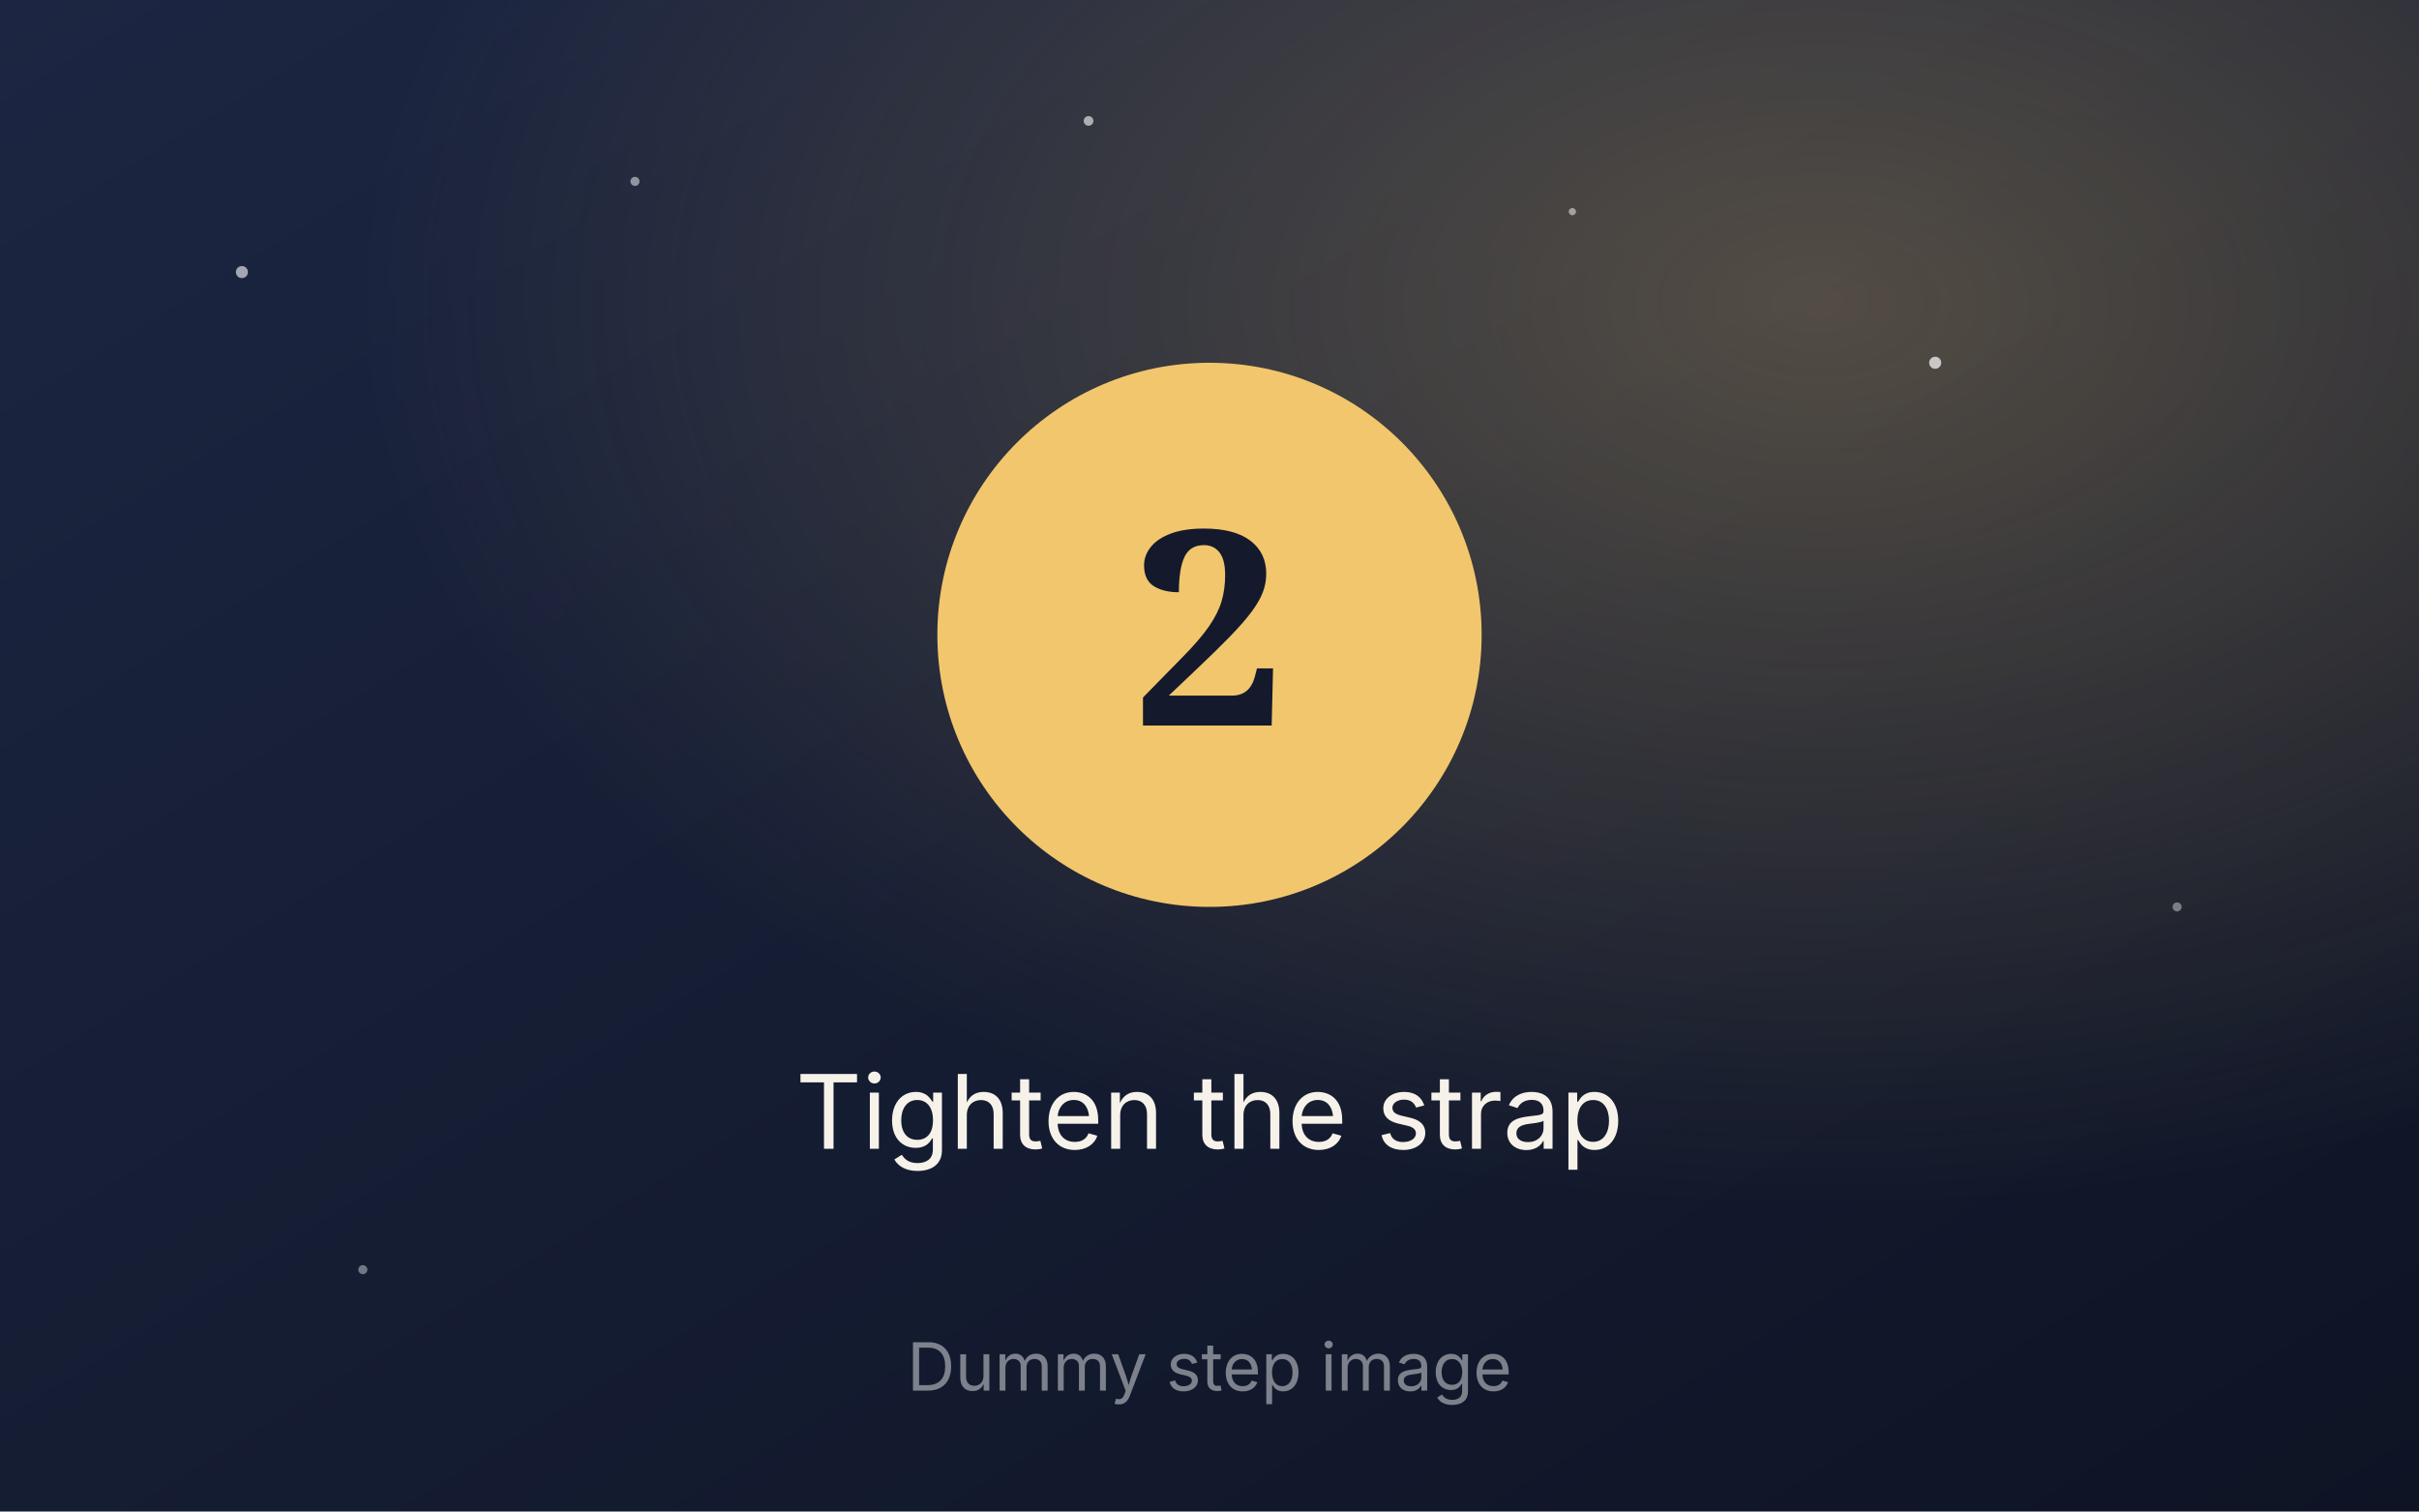
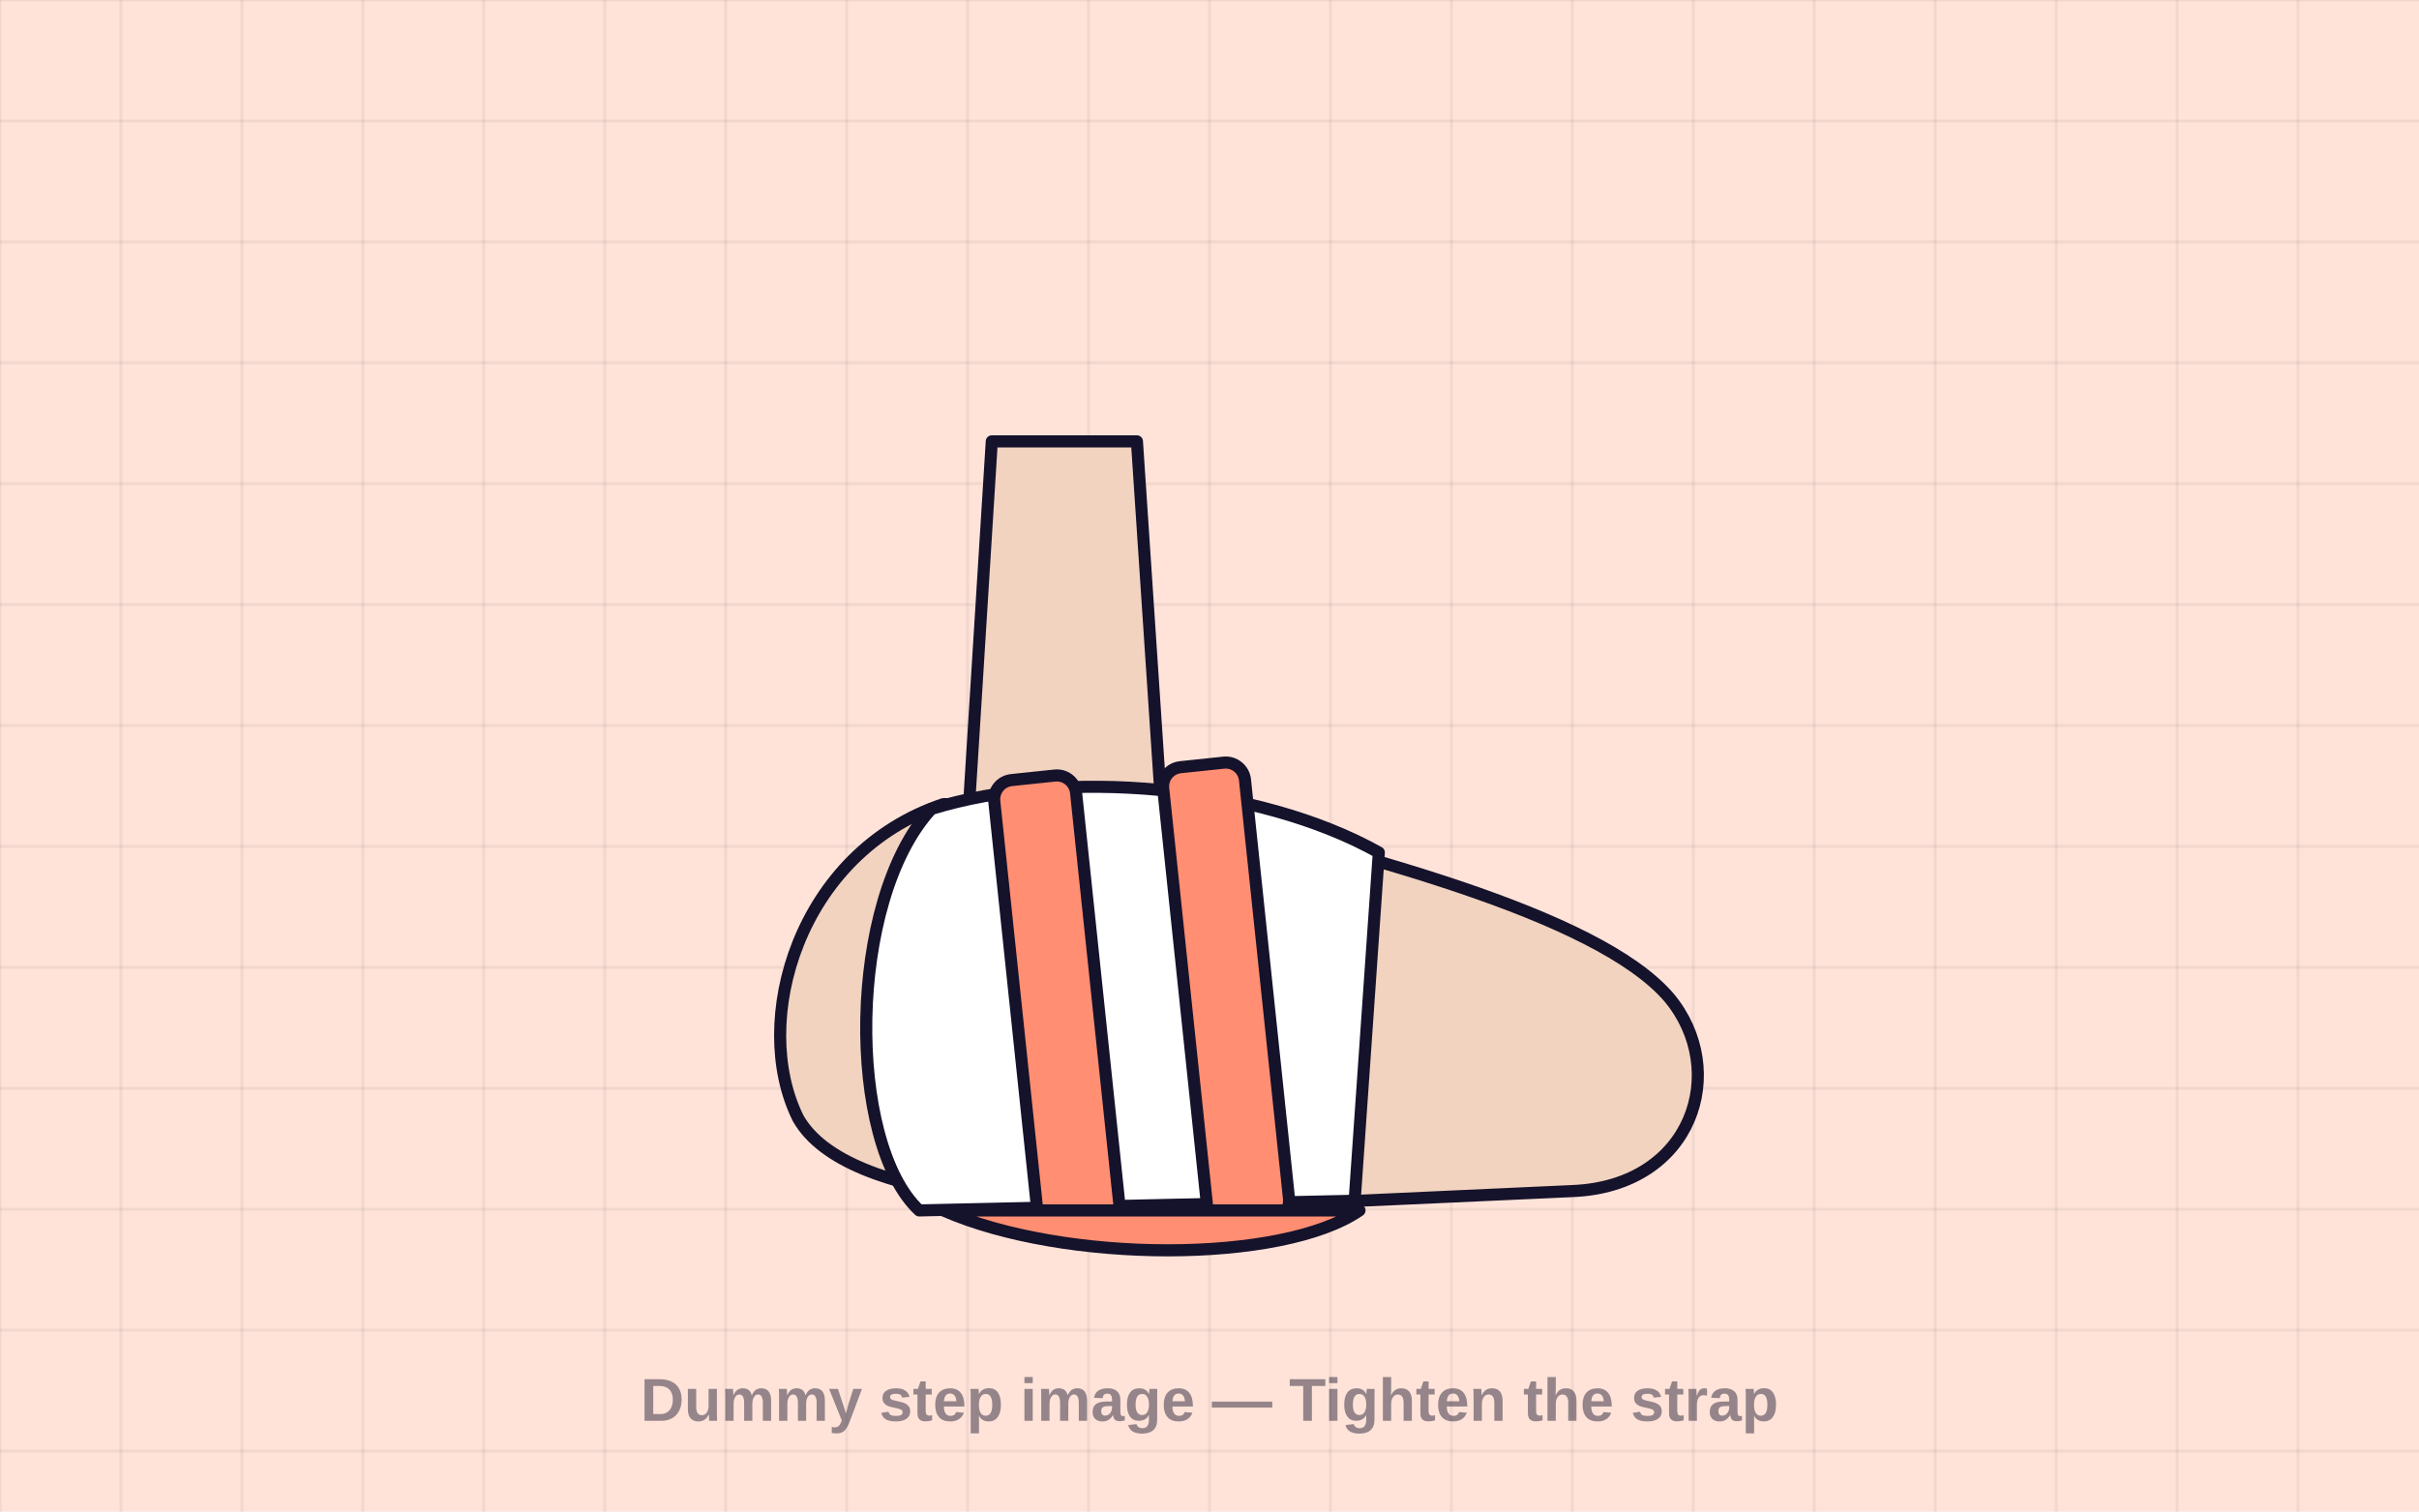
<svg xmlns="http://www.w3.org/2000/svg" viewBox="0 0 800 500" width="800" height="500">
-   <defs>
-     <linearGradient id="g" x1="0" y1="0" x2="1" y2="1">
-       <stop offset="0" stop-color="#1c2642" />
-       <stop offset="1" stop-color="#0e1424" />
-     </linearGradient>
-     <radialGradient id="glow" cx="0.75" cy="0.2" r="0.6">
-       <stop offset="0" stop-color="#f2c66d" stop-opacity=".28" />
-       <stop offset="1" stop-color="#f2c66d" stop-opacity="0" />
-     </radialGradient>
-   </defs>
-   <rect width="800" height="500" fill="url(#g)" />
-   <rect width="800" height="500" fill="url(#glow)" />
-   <circle cx="80" cy="90" r="2" fill="#fff" opacity="0.6" />
-   <circle cx="210" cy="60" r="1.5" fill="#fff" opacity="0.5" />
-   <circle cx="640" cy="120" r="2" fill="#fff" opacity="0.7" />
-   <circle cx="720" cy="300" r="1.5" fill="#fff" opacity="0.4" />
-   <circle cx="120" cy="420" r="1.5" fill="#fff" opacity="0.4" />
-   <circle cx="520" cy="70" r="1.2" fill="#fff" opacity="0.5" />
-   <circle cx="360" cy="40" r="1.6" fill="#fff" opacity="0.6" />
-   <circle cx="400" cy="210" r="90" fill="#f2c66d" />
-   <text x="400" y="240" font-family="Georgia,serif" font-size="90" font-weight="700" fill="#141a2c" text-anchor="middle">2</text>
-   <text x="400" y="380" font-family="Inter,Arial" font-size="34" fill="#f6f2ea" text-anchor="middle">Tighten the strap</text>
-   <text x="400.0" y="460" font-family="Inter,Arial,sans-serif" font-size="22" fill="#fff" opacity=".45" text-anchor="middle">Dummy step image</text>
+   <rect width="800" height="500" fill="#ffe3d9" />
+   <path d="M0 0V500" stroke="#15122b" stroke-opacity=".06" />
+   <path d="M40 0V500" stroke="#15122b" stroke-opacity=".06" />
+   <path d="M80 0V500" stroke="#15122b" stroke-opacity=".06" />
+   <path d="M120 0V500" stroke="#15122b" stroke-opacity=".06" />
+   <path d="M160 0V500" stroke="#15122b" stroke-opacity=".06" />
+   <path d="M200 0V500" stroke="#15122b" stroke-opacity=".06" />
+   <path d="M240 0V500" stroke="#15122b" stroke-opacity=".06" />
+   <path d="M280 0V500" stroke="#15122b" stroke-opacity=".06" />
+   <path d="M320 0V500" stroke="#15122b" stroke-opacity=".06" />
+   <path d="M360 0V500" stroke="#15122b" stroke-opacity=".06" />
+   <path d="M400 0V500" stroke="#15122b" stroke-opacity=".06" />
+   <path d="M440 0V500" stroke="#15122b" stroke-opacity=".06" />
+   <path d="M480 0V500" stroke="#15122b" stroke-opacity=".06" />
+   <path d="M520 0V500" stroke="#15122b" stroke-opacity=".06" />
+   <path d="M560 0V500" stroke="#15122b" stroke-opacity=".06" />
+   <path d="M600 0V500" stroke="#15122b" stroke-opacity=".06" />
+   <path d="M640 0V500" stroke="#15122b" stroke-opacity=".06" />
+   <path d="M680 0V500" stroke="#15122b" stroke-opacity=".06" />
+   <path d="M720 0V500" stroke="#15122b" stroke-opacity=".06" />
+   <path d="M760 0V500" stroke="#15122b" stroke-opacity=".06" />
+   <path d="M0 0H800" stroke="#15122b" stroke-opacity=".06" />
+   <path d="M0 40H800" stroke="#15122b" stroke-opacity=".06" />
+   <path d="M0 80H800" stroke="#15122b" stroke-opacity=".06" />
+   <path d="M0 120H800" stroke="#15122b" stroke-opacity=".06" />
+   <path d="M0 160H800" stroke="#15122b" stroke-opacity=".06" />
+   <path d="M0 200H800" stroke="#15122b" stroke-opacity=".06" />
+   <path d="M0 240H800" stroke="#15122b" stroke-opacity=".06" />
+   <path d="M0 280H800" stroke="#15122b" stroke-opacity=".06" />
+   <path d="M0 320H800" stroke="#15122b" stroke-opacity=".06" />
+   <path d="M0 360H800" stroke="#15122b" stroke-opacity=".06" />
+   <path d="M0 400H800" stroke="#15122b" stroke-opacity=".06" />
+   <path d="M0 440H800" stroke="#15122b" stroke-opacity=".06" />
+   <path d="M0 480H800" stroke="#15122b" stroke-opacity=".06" />
+   <g transform="translate(400 330) scale(0.8)" stroke="#15122b" stroke-width="5" stroke-linejoin="round">
+     <path d="M-90 -230 L-30 -230 L-20 -80 L-100 -70 Z" fill="#f1d3bf" />
+     <path d="M-110 -80 C-170 -60 -190 10 -170 50 C-150 85 -60 90 40 85 L150 80 C200 78 215 30 190 0 C160 -35 60 -60 -20 -80 Z" fill="#f1d3bf" />
+     <path d="M-115 -78 C-60 -95 20 -88 70 -60 L60 84 L-120 88 C-150 60 -150 -40 -115 -78 Z" fill="#ffffff" />
+     <rect x="-80" y="-98" width="34" height="190" rx="8" fill="#ff8e72" transform="rotate(-6)" />
+     <rect x="-10" y="-96" width="34" height="190" rx="8" fill="#ff8e72" transform="rotate(-6)" />
+     <path d="M-110 88 C-60 110 30 110 62 88 Z" fill="#ff8e72" />
+   </g>
+   <text x="400.0" y="470" font-family="Arial,sans-serif" font-size="20" font-weight="700" fill="#15122b" fill-opacity=".45" text-anchor="middle">Dummy step image — Tighten the strap</text>
</svg>
